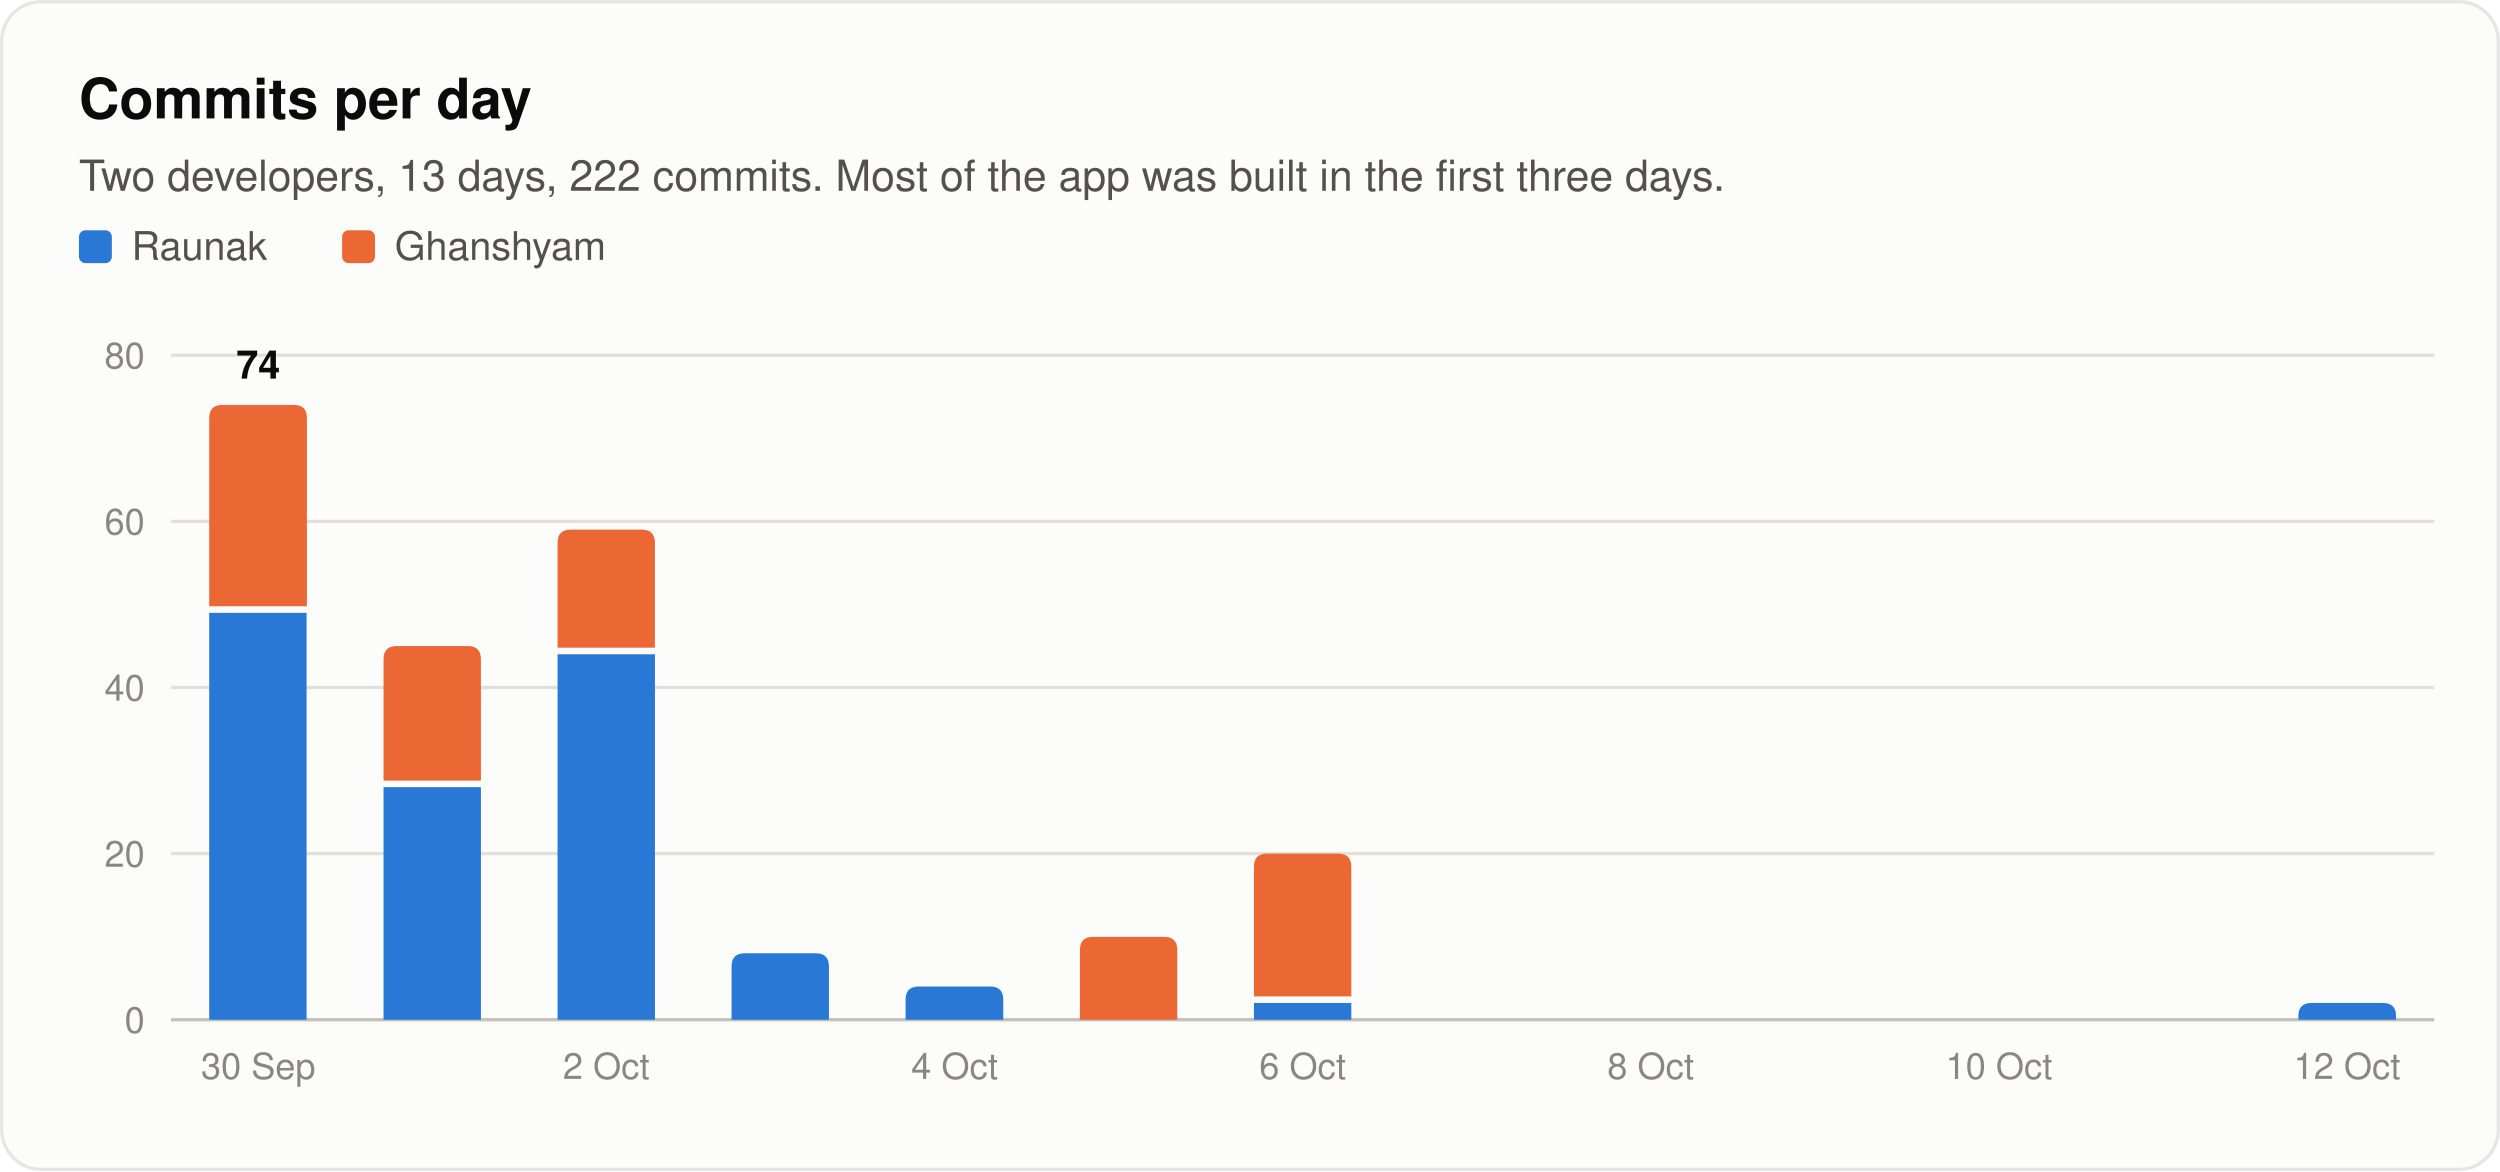
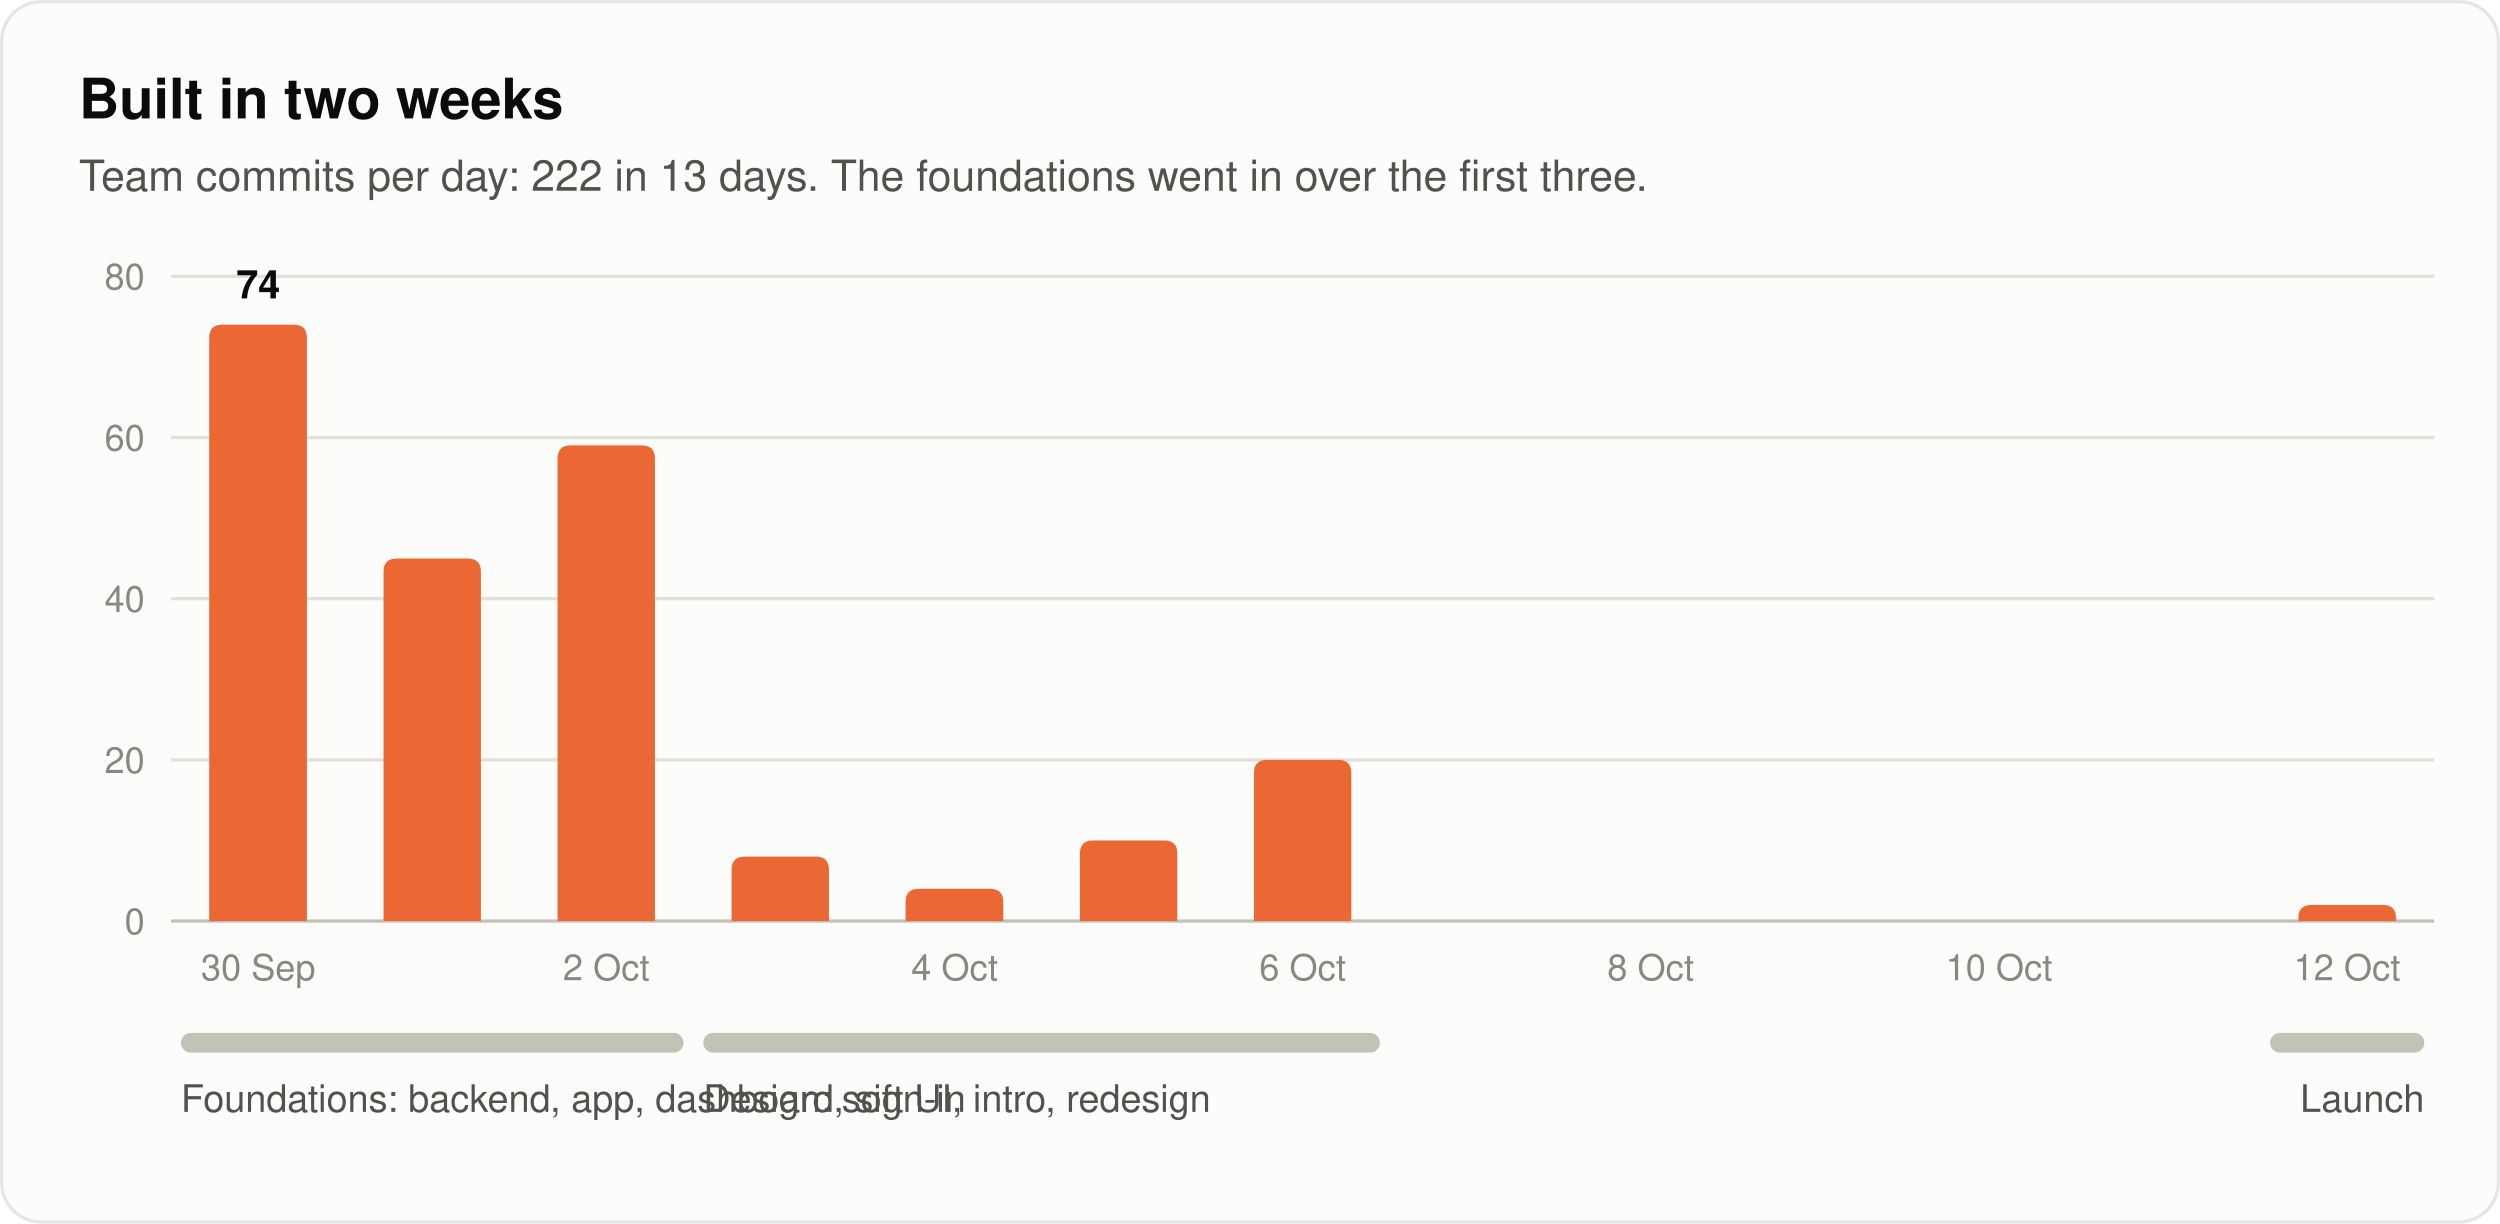
- <svg xmlns="http://www.w3.org/2000/svg" width="760" height="356" viewBox="0 0 760 356" role="img" aria-label="Commits per day by developer, 30 Sep to 12 Oct 2026">
-   <rect x="0.5" y="0.5" width="759" height="355" rx="12" fill="#fcfcfb" stroke="rgba(11,11,11,0.10)" />
-   <text x="24" y="36" font-family="system-ui,-apple-system,Segoe UI,Helvetica,Arial,sans-serif" font-size="17" font-weight="600" fill="#0b0b0b">Commits per day</text>
-   <text x="24" y="58" font-family="system-ui,-apple-system,Segoe UI,Helvetica,Arial,sans-serif" font-size="13" fill="#52514e">Two developers, 13 days, 222 commits. Most of the app was built in the first three days.</text>
-   <rect x="24" y="70" width="10" height="10" rx="2" fill="#2a78d6" />
-   <text x="40" y="79" font-family="system-ui,-apple-system,Segoe UI,Helvetica,Arial,sans-serif" font-size="12" fill="#52514e">Raunak</text>
-   <rect x="104" y="70" width="10" height="10" rx="2" fill="#eb6834" />
-   <text x="120" y="79" font-family="system-ui,-apple-system,Segoe UI,Helvetica,Arial,sans-serif" font-size="12" fill="#52514e">Ghanshyam</text>
-   <line x1="52" x2="740" y1="310.0" y2="310.0" stroke="#c3c2b7" stroke-width="1" />
-   <text x="44" y="314.0" text-anchor="end" font-family="system-ui,-apple-system,Segoe UI,Helvetica,Arial,sans-serif" font-size="11" fill="#898781">0</text>
-   <line x1="52" x2="740" y1="259.5" y2="259.5" stroke="#e1e0d9" stroke-width="1" />
-   <text x="44" y="263.5" text-anchor="end" font-family="system-ui,-apple-system,Segoe UI,Helvetica,Arial,sans-serif" font-size="11" fill="#898781">20</text>
-   <line x1="52" x2="740" y1="209.0" y2="209.0" stroke="#e1e0d9" stroke-width="1" />
-   <text x="44" y="213.0" text-anchor="end" font-family="system-ui,-apple-system,Segoe UI,Helvetica,Arial,sans-serif" font-size="11" fill="#898781">40</text>
-   <line x1="52" x2="740" y1="158.5" y2="158.5" stroke="#e1e0d9" stroke-width="1" />
-   <text x="44" y="162.5" text-anchor="end" font-family="system-ui,-apple-system,Segoe UI,Helvetica,Arial,sans-serif" font-size="11" fill="#898781">60</text>
-   <line x1="52" x2="740" y1="108.0" y2="108.0" stroke="#e1e0d9" stroke-width="1" />
-   <text x="44" y="112.0" text-anchor="end" font-family="system-ui,-apple-system,Segoe UI,Helvetica,Arial,sans-serif" font-size="11" fill="#898781">80</text>
-   <rect x="63.6" y="186.3" width="29.6" height="123.7" fill="#2a78d6" />
-   <path d="M63.6,184.3 V127.1 Q63.6,123.1 67.6,123.1 H89.3 Q93.3,123.1 93.3,127.1 V184.3 Z" fill="#eb6834" />
-   <text x="78.5" y="328" text-anchor="middle" font-family="system-ui,-apple-system,Segoe UI,Helvetica,Arial,sans-serif" font-size="11" fill="#898781">30 Sep</text>
-   <rect x="116.6" y="239.3" width="29.6" height="70.7" fill="#2a78d6" />
-   <path d="M116.6,237.3 V200.4 Q116.6,196.4 120.6,196.4 H142.2 Q146.2,196.4 146.2,200.4 V237.3 Z" fill="#eb6834" />
-   <rect x="169.5" y="198.9" width="29.6" height="111.1" fill="#2a78d6" />
-   <path d="M169.5,196.9 V165.0 Q169.5,161.0 173.5,161.0 H195.1 Q199.1,161.0 199.1,165.0 V196.9 Z" fill="#eb6834" />
-   <text x="184.3" y="328" text-anchor="middle" font-family="system-ui,-apple-system,Segoe UI,Helvetica,Arial,sans-serif" font-size="11" fill="#898781">2 Oct</text>
-   <path d="M222.4,310.0 V293.8 Q222.4,289.8 226.4,289.8 H248.0 Q252.0,289.8 252.0,293.8 V310.0 Z" fill="#2a78d6" />
-   <path d="M275.3,310.0 V303.9 Q275.3,299.9 279.3,299.9 H301.0 Q305.0,299.9 305.0,303.9 V310.0 Z" fill="#2a78d6" />
-   <text x="290.2" y="328" text-anchor="middle" font-family="system-ui,-apple-system,Segoe UI,Helvetica,Arial,sans-serif" font-size="11" fill="#898781">4 Oct</text>
-   <path d="M328.3,310.0 V288.8 Q328.3,284.8 332.3,284.8 H353.9 Q357.9,284.8 357.9,288.8 V310.0 Z" fill="#eb6834" />
-   <rect x="381.2" y="304.9" width="29.6" height="5.1" fill="#2a78d6" />
-   <path d="M381.2,302.9 V263.5 Q381.2,259.5 385.2,259.5 H406.8 Q410.8,259.5 410.8,263.5 V302.9 Z" fill="#eb6834" />
-   <text x="396.0" y="328" text-anchor="middle" font-family="system-ui,-apple-system,Segoe UI,Helvetica,Arial,sans-serif" font-size="11" fill="#898781">6 Oct</text>
-   <text x="501.8" y="328" text-anchor="middle" font-family="system-ui,-apple-system,Segoe UI,Helvetica,Arial,sans-serif" font-size="11" fill="#898781">8 Oct</text>
-   <text x="607.7" y="328" text-anchor="middle" font-family="system-ui,-apple-system,Segoe UI,Helvetica,Arial,sans-serif" font-size="11" fill="#898781">10 Oct</text>
-   <path d="M698.7,310.0 V308.9 Q698.7,304.9 702.7,304.9 H724.4 Q728.4,304.9 728.4,308.9 V310.0 Z" fill="#2a78d6" />
-   <text x="713.5" y="328" text-anchor="middle" font-family="system-ui,-apple-system,Segoe UI,Helvetica,Arial,sans-serif" font-size="11" fill="#898781">12 Oct</text>
-   <text x="78.5" y="115.1" text-anchor="middle" font-family="system-ui,-apple-system,Segoe UI,Helvetica,Arial,sans-serif" font-size="12" font-weight="600" fill="#0b0b0b">74</text>
+ <svg xmlns="http://www.w3.org/2000/svg" width="760" height="372" viewBox="0 0 760 372" role="img" aria-label="Team commits per day, 30 Sep to 12 Oct 2026, with project phases">
+   <rect x="0.5" y="0.5" width="759" height="371" rx="12" fill="#fcfcfb" stroke="rgba(11,11,11,0.10)" />
+   <text x="24" y="36" font-family="system-ui,-apple-system,Segoe UI,Helvetica,Arial,sans-serif" font-size="17" font-weight="600" fill="#0b0b0b">Built in two weeks</text>
+   <text x="24" y="58" font-family="system-ui,-apple-system,Segoe UI,Helvetica,Arial,sans-serif" font-size="13" fill="#52514e">Team commits per day: 222 in 13 days. The foundations went in over the first three.</text>
+   <line x1="52" x2="740" y1="280.0" y2="280.0" stroke="#c3c2b7" stroke-width="1" />
+   <text x="44" y="284.0" text-anchor="end" font-family="system-ui,-apple-system,Segoe UI,Helvetica,Arial,sans-serif" font-size="11" fill="#898781">0</text>
+   <line x1="52" x2="740" y1="231.0" y2="231.0" stroke="#e1e0d9" stroke-width="1" />
+   <text x="44" y="235.0" text-anchor="end" font-family="system-ui,-apple-system,Segoe UI,Helvetica,Arial,sans-serif" font-size="11" fill="#898781">20</text>
+   <line x1="52" x2="740" y1="182.0" y2="182.0" stroke="#e1e0d9" stroke-width="1" />
+   <text x="44" y="186.0" text-anchor="end" font-family="system-ui,-apple-system,Segoe UI,Helvetica,Arial,sans-serif" font-size="11" fill="#898781">40</text>
+   <line x1="52" x2="740" y1="133.0" y2="133.0" stroke="#e1e0d9" stroke-width="1" />
+   <text x="44" y="137.0" text-anchor="end" font-family="system-ui,-apple-system,Segoe UI,Helvetica,Arial,sans-serif" font-size="11" fill="#898781">60</text>
+   <line x1="52" x2="740" y1="84.0" y2="84.0" stroke="#e1e0d9" stroke-width="1" />
+   <text x="44" y="88.0" text-anchor="end" font-family="system-ui,-apple-system,Segoe UI,Helvetica,Arial,sans-serif" font-size="11" fill="#898781">80</text>
+   <path d="M63.6,280.0 V102.7 Q63.6,98.7 67.6,98.7 H89.3 Q93.3,98.7 93.3,102.7 V280.0 Z" fill="#eb6834" />
+   <text x="78.5" y="298" text-anchor="middle" font-family="system-ui,-apple-system,Segoe UI,Helvetica,Arial,sans-serif" font-size="11" fill="#898781">30 Sep</text>
+   <path d="M116.6,280.0 V173.8 Q116.6,169.8 120.6,169.8 H142.2 Q146.2,169.8 146.2,173.8 V280.0 Z" fill="#eb6834" />
+   <path d="M169.5,280.0 V139.4 Q169.5,135.4 173.5,135.4 H195.1 Q199.1,135.4 199.1,139.4 V280.0 Z" fill="#eb6834" />
+   <text x="184.3" y="298" text-anchor="middle" font-family="system-ui,-apple-system,Segoe UI,Helvetica,Arial,sans-serif" font-size="11" fill="#898781">2 Oct</text>
+   <path d="M222.4,280.0 V264.4 Q222.4,260.4 226.4,260.4 H248.0 Q252.0,260.4 252.0,264.4 V280.0 Z" fill="#eb6834" />
+   <path d="M275.3,280.0 V274.2 Q275.3,270.2 279.3,270.2 H301.0 Q305.0,270.2 305.0,274.2 V280.0 Z" fill="#eb6834" />
+   <text x="290.2" y="298" text-anchor="middle" font-family="system-ui,-apple-system,Segoe UI,Helvetica,Arial,sans-serif" font-size="11" fill="#898781">4 Oct</text>
+   <path d="M328.3,280.0 V259.5 Q328.3,255.5 332.3,255.5 H353.9 Q357.9,255.5 357.9,259.5 V280.0 Z" fill="#eb6834" />
+   <path d="M381.2,280.0 V235.0 Q381.2,231.0 385.2,231.0 H406.8 Q410.8,231.0 410.8,235.0 V280.0 Z" fill="#eb6834" />
+   <text x="396.0" y="298" text-anchor="middle" font-family="system-ui,-apple-system,Segoe UI,Helvetica,Arial,sans-serif" font-size="11" fill="#898781">6 Oct</text>
+   <text x="501.8" y="298" text-anchor="middle" font-family="system-ui,-apple-system,Segoe UI,Helvetica,Arial,sans-serif" font-size="11" fill="#898781">8 Oct</text>
+   <text x="607.7" y="298" text-anchor="middle" font-family="system-ui,-apple-system,Segoe UI,Helvetica,Arial,sans-serif" font-size="11" fill="#898781">10 Oct</text>
+   <path d="M698.7,280.0 V279.1 Q698.7,275.1 702.7,275.1 H724.4 Q728.4,275.1 728.4,279.1 V280.0 Z" fill="#eb6834" />
+   <text x="713.5" y="298" text-anchor="middle" font-family="system-ui,-apple-system,Segoe UI,Helvetica,Arial,sans-serif" font-size="11" fill="#898781">12 Oct</text>
+   <text x="78.5" y="90.7" text-anchor="middle" font-family="system-ui,-apple-system,Segoe UI,Helvetica,Arial,sans-serif" font-size="12" font-weight="600" fill="#0b0b0b">74</text>
+   <rect x="55.0" y="314" width="152.8" height="6" rx="3" fill="#c3c2b7" />
+   <text x="55.0" y="338" text-anchor="start" font-family="system-ui,-apple-system,Segoe UI,Helvetica,Arial,sans-serif" font-size="11.5" fill="#52514e">Foundations: backend, app, dashboard, sign-in</text>
+   <rect x="213.8" y="314" width="205.7" height="6" rx="3" fill="#c3c2b7" />
+   <text x="213.8" y="338" text-anchor="start" font-family="system-ui,-apple-system,Segoe UI,Helvetica,Arial,sans-serif" font-size="11.5" fill="#52514e">Design: soft UI, intro, redesign</text>
+   <rect x="690.1" y="314" width="46.9" height="6" rx="3" fill="#c3c2b7" />
+   <text x="737.0" y="338" text-anchor="end" font-family="system-ui,-apple-system,Segoe UI,Helvetica,Arial,sans-serif" font-size="11.5" fill="#52514e">Launch</text>
</svg>
